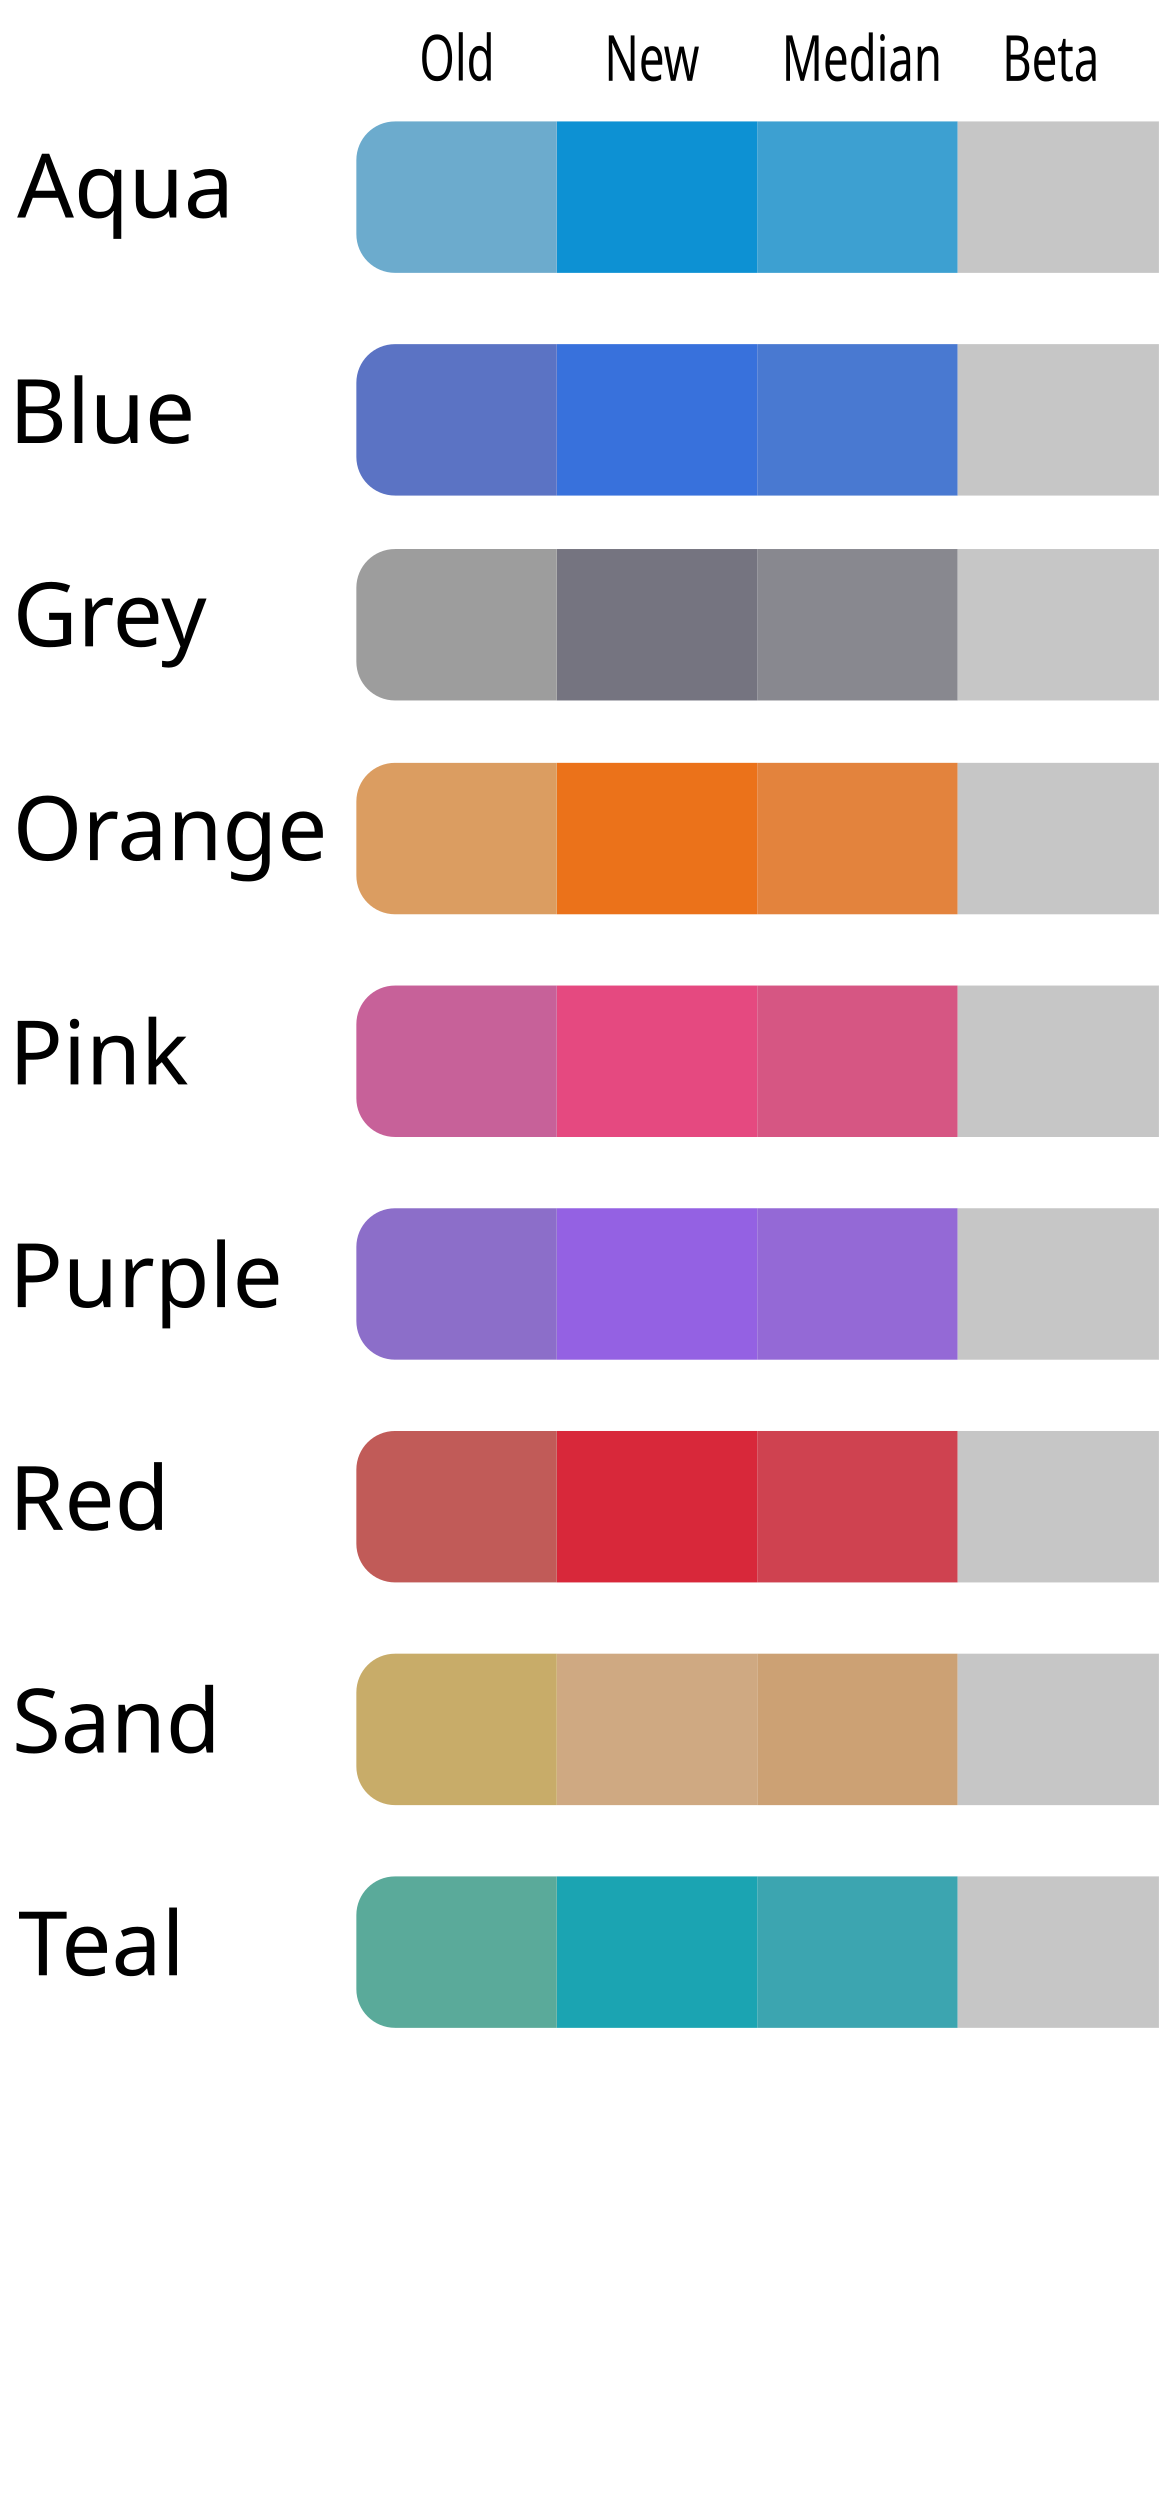
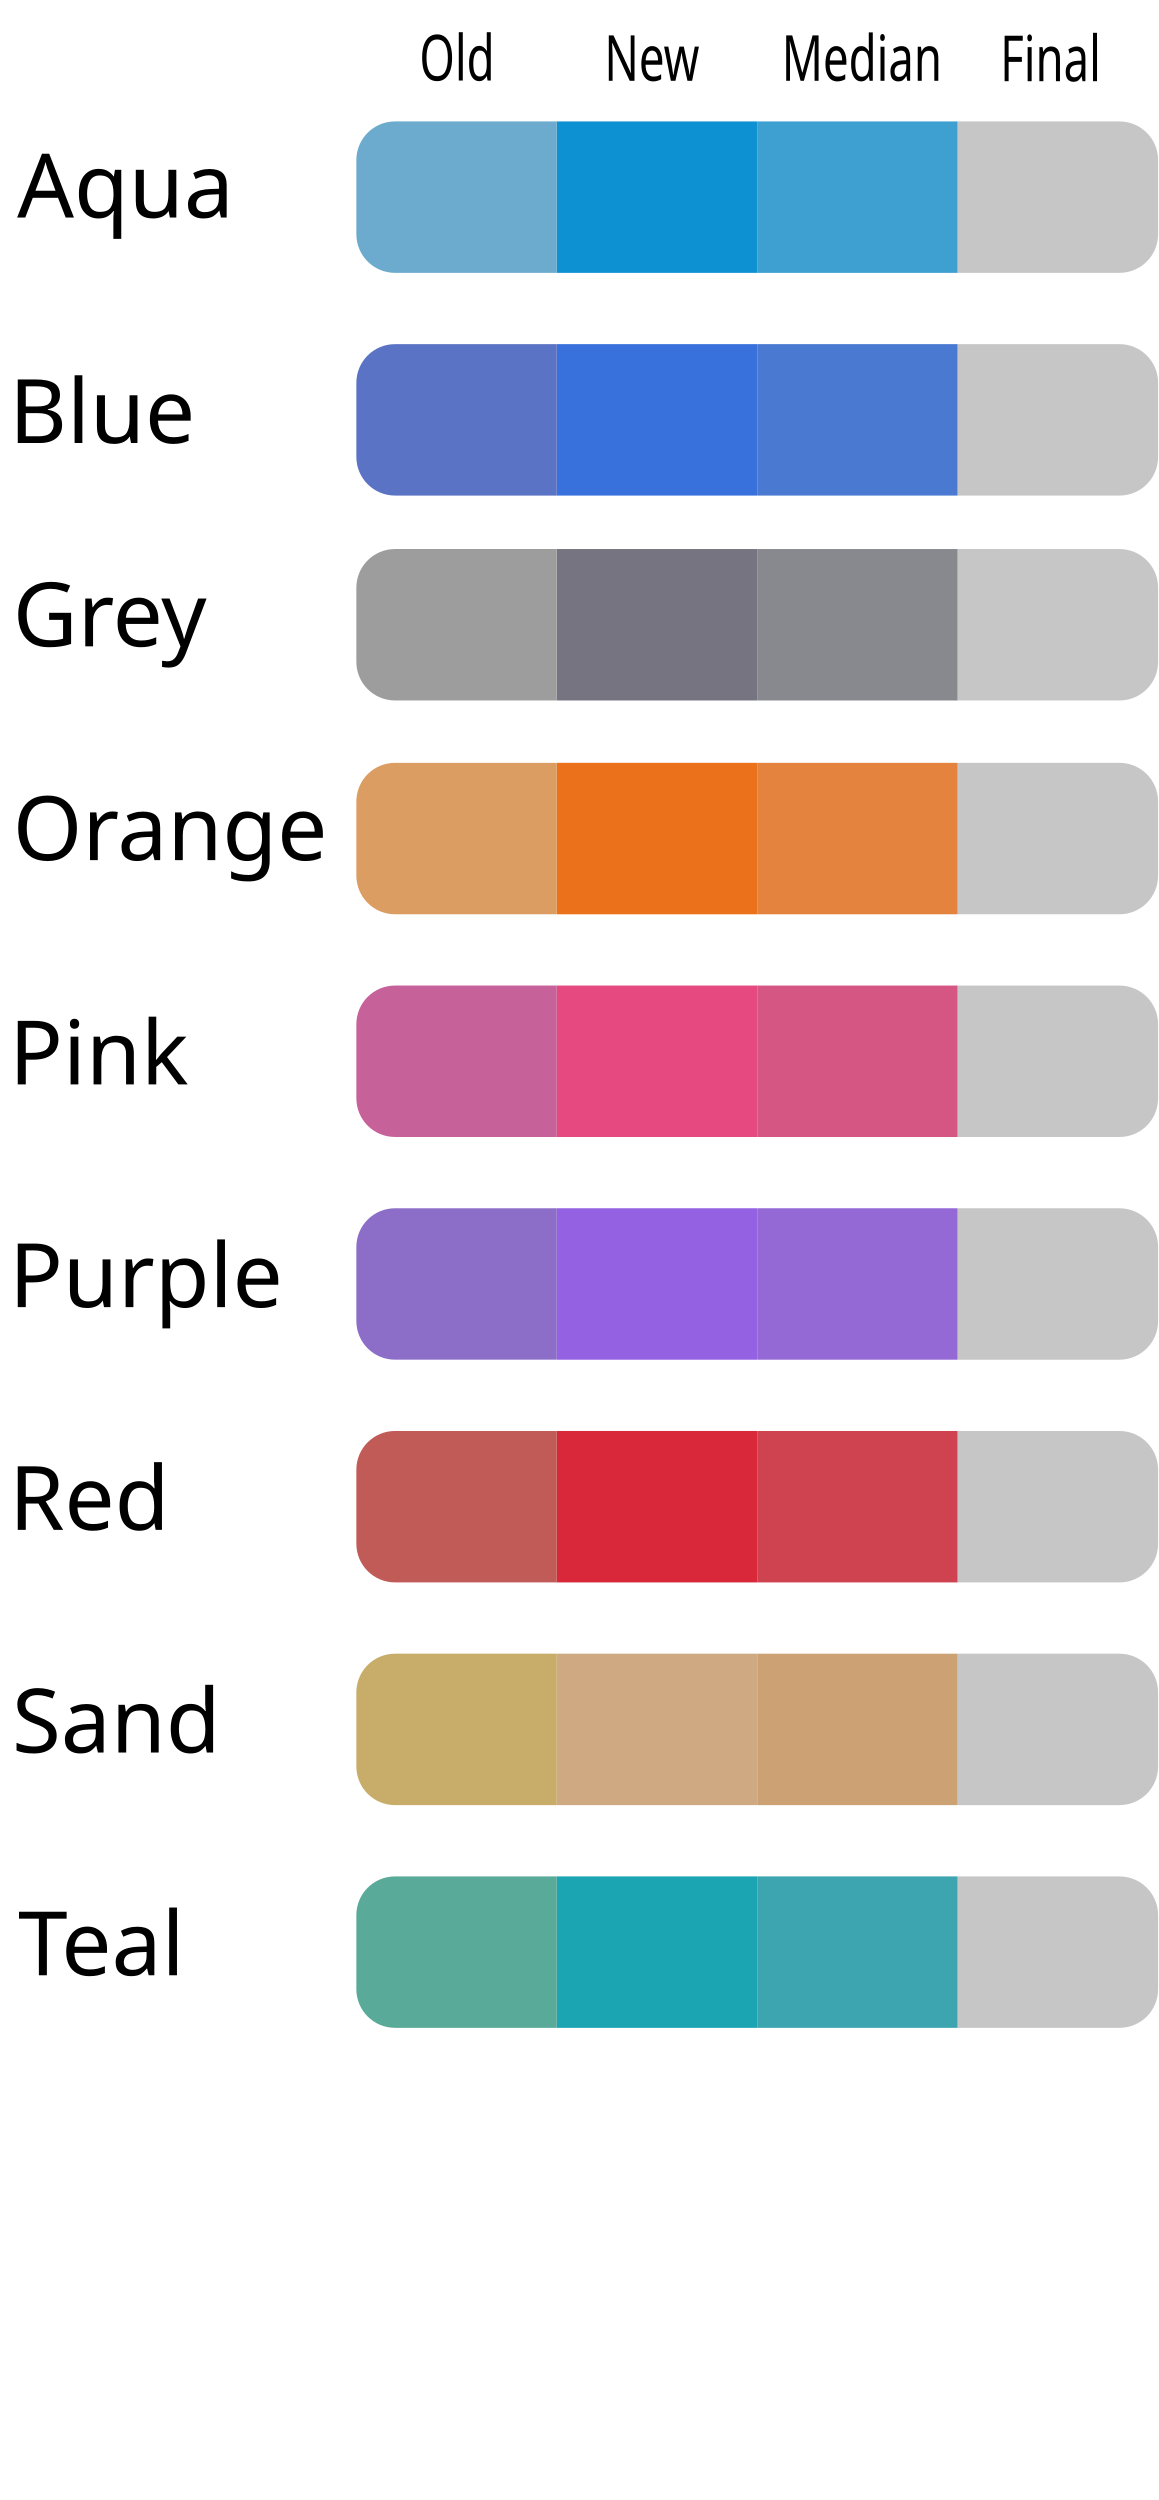
<svg xmlns="http://www.w3.org/2000/svg" width="520" height="1122.52" viewBox="0 0 137.583 297" version="1.1" id="svg8">
  <defs id="defs2" />
  <g id="layer1" transform="translate(0,8.392334e-6)">
    <g id="g1414">
      <g id="g1314">
        <rect style="opacity:1;fill:#3da0d1;fill-opacity:1;stroke:none;stroke-width:0.541;stroke-miterlimit:4;stroke-dasharray:none;stroke-opacity:1" id="rect834" width="23.812" height="17.992" x="89.958" y="14.425" rx="1.1814873e-16" />
        <rect style="opacity:1;fill:#0d91d3;fill-opacity:1;stroke:none;stroke-width:0.541;stroke-miterlimit:4;stroke-dasharray:none;stroke-opacity:1" id="rect834-3" width="23.812" height="17.992" x="66.146" y="14.425" rx="1.1814873e-16" />
        <path style="opacity:1;fill:#6cabcd;fill-opacity:1;stroke:none;stroke-width:2.038;stroke-miterlimit:4;stroke-dasharray:none;stroke-opacity:1" d="m 46.934,14.425 c -2.548,0 -4.6,2.052 -4.6,4.6 v 8.791 c 0,2.548 2.052,4.6 4.6,4.6 H 66.146 V 14.425 Z" id="rect830-5" />
        <rect style="opacity:1;fill:#4979d1;fill-opacity:1;stroke:none;stroke-width:0.541;stroke-miterlimit:4;stroke-dasharray:none;stroke-opacity:1" id="rect834-7" width="23.812" height="17.992" x="89.958" y="40.883" rx="1.1814873e-16" />
        <rect style="opacity:1;fill:#3871dc;fill-opacity:1;stroke:none;stroke-width:0.541;stroke-miterlimit:4;stroke-dasharray:none;stroke-opacity:1" id="rect834-3-0" width="23.812" height="17.992" x="66.146" y="40.883" rx="1.1814873e-16" />
        <path style="opacity:1;fill:#5b73c4;fill-opacity:1;stroke:none;stroke-width:2.038;stroke-miterlimit:4;stroke-dasharray:none;stroke-opacity:1" d="m 46.934,40.883 c -2.548,0 -4.6,2.052 -4.6,4.6 v 8.791 c 0,2.548 2.052,4.6 4.6,4.6 H 66.146 V 40.883 Z" id="rect830-5-9" />
        <rect style="opacity:1;fill:#88888f;fill-opacity:1;stroke:none;stroke-width:0.541;stroke-miterlimit:4;stroke-dasharray:none;stroke-opacity:1" id="rect834-2" width="23.812" height="17.992" x="89.958" y="65.225" rx="1.1814873e-16" />
        <rect style="opacity:1;fill:#757480;fill-opacity:1;stroke:none;stroke-width:0.541;stroke-miterlimit:4;stroke-dasharray:none;stroke-opacity:1" id="rect834-3-2" width="23.812" height="17.992" x="66.146" y="65.225" rx="1.1814873e-16" />
        <path style="opacity:1;fill:#9d9d9d;fill-opacity:1;stroke:none;stroke-width:2.038;stroke-miterlimit:4;stroke-dasharray:none;stroke-opacity:1" d="m 46.934,65.225 c -2.548,0 -4.6,2.052 -4.6,4.6 v 8.791 c 0,2.548 2.052,4.6 4.6,4.6 H 66.146 V 65.225 Z" id="rect830-5-8" />
        <rect style="opacity:1;fill:#e3833d;fill-opacity:1;stroke:none;stroke-width:0.541;stroke-miterlimit:4;stroke-dasharray:none;stroke-opacity:1" id="rect834-6" width="23.812" height="17.992" x="89.958" y="90.625" rx="1.1814873e-16" />
        <rect style="opacity:1;fill:#eb721a;fill-opacity:1;stroke:none;stroke-width:0.541;stroke-miterlimit:4;stroke-dasharray:none;stroke-opacity:1" id="rect834-3-1" width="23.812" height="17.992" x="66.146" y="90.625" rx="1.1814873e-16" />
        <path style="opacity:1;fill:#db9d61;fill-opacity:1;stroke:none;stroke-width:2.038;stroke-miterlimit:4;stroke-dasharray:none;stroke-opacity:1" d="m 46.934,90.625 c -2.548,0 -4.6,2.052 -4.6,4.6 v 8.791 c 0,2.548 2.052,4.6 4.6,4.6 H 66.146 V 90.625 Z" id="rect830-5-0" />
        <rect style="opacity:1;fill:#d65683;fill-opacity:1;stroke:none;stroke-width:0.541;stroke-miterlimit:4;stroke-dasharray:none;stroke-opacity:1" id="rect834-5" width="23.812" height="17.992" x="89.958" y="117.083" rx="1.1814873e-16" />
        <rect style="opacity:1;fill:#e54980;fill-opacity:1;stroke:none;stroke-width:0.541;stroke-miterlimit:4;stroke-dasharray:none;stroke-opacity:1" id="rect834-3-5" width="23.812" height="17.992" x="66.146" y="117.083" rx="1.1814873e-16" />
        <path style="opacity:1;fill:#c76199;fill-opacity:1;stroke:none;stroke-width:2.038;stroke-miterlimit:4;stroke-dasharray:none;stroke-opacity:1" d="m 46.934,117.083 c -2.548,0 -4.6,2.052 -4.6,4.6 v 8.791 c 0,2.548 2.052,4.6 4.6,4.6 h 19.212 v -17.992 z" id="rect830-5-47" />
        <rect style="opacity:1;fill:#9469d6;fill-opacity:1;stroke:none;stroke-width:0.541;stroke-miterlimit:4;stroke-dasharray:none;stroke-opacity:1" id="rect834-54" width="23.812" height="17.992" x="89.958" y="143.541" rx="1.1814873e-16" />
        <rect style="opacity:1;fill:#9461e3;fill-opacity:1;stroke:none;stroke-width:0.541;stroke-miterlimit:4;stroke-dasharray:none;stroke-opacity:1" id="rect834-3-7" width="23.812" height="17.992" x="66.146" y="143.541" rx="1.1814873e-16" />
        <path style="opacity:1;fill:#8c6ec9;fill-opacity:1;stroke:none;stroke-width:2.038;stroke-miterlimit:4;stroke-dasharray:none;stroke-opacity:1" d="m 46.934,143.541 c -2.548,0 -4.6,2.052 -4.6,4.6 v 8.791 c 0,2.548 2.052,4.6 4.6,4.6 h 19.212 v -17.992 z" id="rect830-5-44" />
        <rect style="opacity:1;fill:#cf4250;fill-opacity:1;stroke:none;stroke-width:0.541;stroke-miterlimit:4;stroke-dasharray:none;stroke-opacity:1" id="rect834-4" width="23.812" height="17.992" x="89.958" y="170" rx="1.1814873e-16" />
        <rect style="opacity:1;fill:#d8283a;fill-opacity:1;stroke:none;stroke-width:0.541;stroke-miterlimit:4;stroke-dasharray:none;stroke-opacity:1" id="rect834-3-3" width="23.812" height="17.992" x="66.146" y="170" rx="1.1814873e-16" />
        <path style="opacity:1;fill:#c15b58;fill-opacity:1;stroke:none;stroke-width:2.038;stroke-miterlimit:4;stroke-dasharray:none;stroke-opacity:1" d="m 46.934,170 c -2.548,0 -4.6,2.052 -4.6,4.6 v 8.791 c 0,2.548 2.052,4.6 4.6,4.6 h 19.212 v -17.992 z" id="rect830-5-1" />
        <rect style="opacity:1;fill:#cca174;fill-opacity:1;stroke:none;stroke-width:0.541;stroke-miterlimit:4;stroke-dasharray:none;stroke-opacity:1" id="rect834-64" width="23.812" height="17.992" x="89.958" y="196.458" rx="1.1814873e-16" />
        <rect style="opacity:1;fill:#cfa982;fill-opacity:1;stroke:none;stroke-width:0.541;stroke-miterlimit:4;stroke-dasharray:none;stroke-opacity:1" id="rect834-3-95" width="23.812" height="17.992" x="66.146" y="196.458" rx="1.1814873e-16" />
        <path style="opacity:1;fill:#c8ac69;fill-opacity:1;stroke:none;stroke-width:2.038;stroke-miterlimit:4;stroke-dasharray:none;stroke-opacity:1" d="m 46.934,196.458 c -2.548,0 -4.6,2.052 -4.6,4.6 v 8.791 c 0,2.548 2.052,4.6 4.6,4.6 h 19.212 v -17.992 z" id="rect830-5-04" />
        <rect style="opacity:1;fill:#3ca5b0;fill-opacity:1;stroke:none;stroke-width:0.541;stroke-miterlimit:4;stroke-dasharray:none;stroke-opacity:1" id="rect834-61" width="23.812" height="17.992" x="89.958" y="222.917" rx="1.1814873e-16" />
        <rect style="opacity:1;fill:#1ba4b2;fill-opacity:1;stroke:none;stroke-width:0.541;stroke-miterlimit:4;stroke-dasharray:none;stroke-opacity:1" id="rect834-3-06" width="23.812" height="17.992" x="66.146" y="222.917" rx="1.1814873e-16" />
        <path style="opacity:1;fill:#5aaa9a;fill-opacity:1;stroke:none;stroke-width:2.038;stroke-miterlimit:4;stroke-dasharray:none;stroke-opacity:1" d="m 46.934,222.917 c -2.548,0 -4.6,2.052 -4.6,4.6 v 8.791 c 0,2.548 2.052,4.6 4.6,4.6 h 19.212 v -17.992 z" id="rect830-5-15" />
        <text xml:space="preserve" style="font-style:normal;font-weight:normal;font-size:10.583px;line-height:1.25;font-family:sans-serif;letter-spacing:0px;word-spacing:0px;fill:#000000;fill-opacity:1;stroke:none;stroke-width:0.265" x="1.078" y="52.628" id="text984">
          <tspan id="tspan982" x="1.078" y="52.628" style="stroke-width:0.265">Blue</tspan>
        </text>
        <text xml:space="preserve" style="font-style:normal;font-weight:normal;font-size:10.583px;line-height:1.25;font-family:sans-serif;letter-spacing:0px;word-spacing:0px;fill:#000000;fill-opacity:1;stroke:none;stroke-width:0.265" x="2.034" y="25.845" id="text992">
          <tspan id="tspan990" x="2.034" y="25.845" style="stroke-width:0.265">Aqua</tspan>
          <tspan x="2.034" y="39.074" style="stroke-width:0.265" id="tspan994" />
        </text>
        <text xml:space="preserve" style="font-style:normal;font-weight:normal;font-size:10.583px;line-height:1.25;font-family:sans-serif;letter-spacing:0px;word-spacing:0px;fill:#000000;fill-opacity:1;stroke:none;stroke-width:0.265" x="1.522" y="76.784" id="text1010">
          <tspan x="1.522" y="76.784" style="stroke-width:0.265" id="tspan1012">Grey</tspan>
        </text>
        <text xml:space="preserve" style="font-style:normal;font-weight:normal;font-size:10.583px;line-height:1.25;font-family:sans-serif;letter-spacing:0px;word-spacing:0px;fill:#000000;fill-opacity:1;stroke:none;stroke-width:0.265" x="1.522" y="102.184" id="text1022">
          <tspan id="tspan1020" x="1.522" y="102.184" style="stroke-width:0.265">Orange</tspan>
        </text>
        <text xml:space="preserve" style="font-style:normal;font-weight:normal;font-size:10.583px;line-height:1.25;font-family:sans-serif;letter-spacing:0px;word-spacing:0px;fill:#000000;fill-opacity:1;stroke:none;stroke-width:0.265" x="1.078" y="128.829" id="text1026">
          <tspan id="tspan1024" x="1.078" y="128.829" style="stroke-width:0.265">Pink</tspan>
        </text>
        <text xml:space="preserve" style="font-style:normal;font-weight:normal;font-size:10.583px;line-height:1.25;font-family:sans-serif;letter-spacing:0px;word-spacing:0px;fill:#000000;fill-opacity:1;stroke:none;stroke-width:0.265" x="1.078" y="155.287" id="text1030">
          <tspan id="tspan1028" x="1.078" y="155.287" style="stroke-width:0.265">Purple</tspan>
        </text>
        <text xml:space="preserve" style="font-style:normal;font-weight:normal;font-size:10.583px;line-height:1.25;font-family:sans-serif;letter-spacing:0px;word-spacing:0px;fill:#000000;fill-opacity:1;stroke:none;stroke-width:0.265" x="1.078" y="181.746" id="text1034">
          <tspan id="tspan1032" x="1.078" y="181.746" style="stroke-width:0.265">Red</tspan>
        </text>
        <text xml:space="preserve" style="font-style:normal;font-weight:normal;font-size:10.583px;line-height:1.25;font-family:sans-serif;letter-spacing:0px;word-spacing:0px;fill:#000000;fill-opacity:1;stroke:none;stroke-width:0.265" x="1.419" y="208.204" id="text1038">
          <tspan id="tspan1036" x="1.419" y="208.204" style="stroke-width:0.265">Sand</tspan>
        </text>
        <text xml:space="preserve" style="font-style:normal;font-weight:normal;font-size:10.583px;line-height:1.25;font-family:sans-serif;letter-spacing:0px;word-spacing:0px;fill:#000000;fill-opacity:1;stroke:none;stroke-width:0.265" x="2.148" y="234.661" id="text1042">
          <tspan id="tspan1040" x="2.148" y="234.661" style="stroke-width:0.265">Teal</tspan>
        </text>
-         <path style="opacity:1;fill:#aaaaaa;fill-opacity:0.667;stroke:none;stroke-width:2.038;stroke-miterlimit:4;stroke-dasharray:none;stroke-opacity:1" d="m 137.583,14.425 v 17.992 h 19.212 c 2.548,0 4.6,-2.052 4.6,-4.6 v -8.791 c 0,-2.548 -2.052,-4.6 -4.6,-4.6 z" id="rect830-9" />
-         <rect style="opacity:1;fill:#aaaaaa;fill-opacity:0.667;stroke:none;stroke-width:0.541;stroke-miterlimit:4;stroke-dasharray:none;stroke-opacity:1" id="rect834-1" width="23.812" height="17.992" x="113.771" y="14.425" rx="1.1814873e-16" />
-         <path style="opacity:1;fill:#aaaaaa;fill-opacity:0.667;stroke:none;stroke-width:2.038;stroke-miterlimit:4;stroke-dasharray:none;stroke-opacity:1" d="m 137.583,40.883 v 17.992 h 19.212 c 2.548,0 4.6,-2.052 4.6,-4.6 v -8.791 c 0,-2.548 -2.052,-4.6 -4.6,-4.6 z" id="rect830-2-2" />
-         <rect style="opacity:1;fill:#aaaaaa;fill-opacity:0.667;stroke:none;stroke-width:0.541;stroke-miterlimit:4;stroke-dasharray:none;stroke-opacity:1" id="rect834-7-7" width="23.812" height="17.992" x="113.771" y="40.883" rx="1.1814873e-16" />
-         <path style="opacity:1;fill:#aaaaaa;fill-opacity:0.667;stroke:none;stroke-width:2.038;stroke-miterlimit:4;stroke-dasharray:none;stroke-opacity:1" d="m 137.583,65.225 v 17.992 h 19.212 c 2.548,0 4.6,-2.052 4.6,-4.6 v -8.791 c 0,-2.548 -2.052,-4.6 -4.6,-4.6 z" id="rect830-59-0" />
-         <rect style="opacity:1;fill:#aaaaaa;fill-opacity:0.667;stroke:none;stroke-width:0.541;stroke-miterlimit:4;stroke-dasharray:none;stroke-opacity:1" id="rect834-2-9" width="23.812" height="17.992" x="113.771" y="65.225" rx="1.1814873e-16" />
-         <path style="opacity:1;fill:#aaaaaa;fill-opacity:0.667;stroke:none;stroke-width:2.038;stroke-miterlimit:4;stroke-dasharray:none;stroke-opacity:1" d="M 137.583,90.625 V 108.616 h 19.212 c 2.548,0 4.6,-2.052 4.6,-4.6 v -8.791 c 0,-2.548 -2.052,-4.6 -4.6,-4.6 z" id="rect830-3-3" />
-         <rect style="opacity:1;fill:#aaaaaa;fill-opacity:0.667;stroke:none;stroke-width:0.541;stroke-miterlimit:4;stroke-dasharray:none;stroke-opacity:1" id="rect834-6-6" width="23.812" height="17.992" x="113.771" y="90.625" rx="1.1814873e-16" />
-         <path style="opacity:1;fill:#aaaaaa;fill-opacity:0.667;stroke:none;stroke-width:2.038;stroke-miterlimit:4;stroke-dasharray:none;stroke-opacity:1" d="m 137.583,117.083 v 17.992 h 19.212 c 2.548,0 4.6,-2.052 4.6,-4.6 v -8.791 c 0,-2.548 -2.052,-4.6 -4.6,-4.6 z" id="rect830-1-0" />
-         <rect style="opacity:1;fill:#aaaaaa;fill-opacity:0.667;stroke:none;stroke-width:0.541;stroke-miterlimit:4;stroke-dasharray:none;stroke-opacity:1" id="rect834-5-6" width="23.812" height="17.992" x="113.771" y="117.083" rx="1.1814873e-16" />
-         <path style="opacity:1;fill:#aaaaaa;fill-opacity:0.667;stroke:none;stroke-width:2.038;stroke-miterlimit:4;stroke-dasharray:none;stroke-opacity:1" d="m 137.583,143.541 v 17.992 h 19.212 c 2.548,0 4.6,-2.052 4.6,-4.6 v -8.791 c 0,-2.548 -2.052,-4.6 -4.6,-4.6 z" id="rect830-52-2" />
-         <rect style="opacity:1;fill:#aaaaaa;fill-opacity:0.667;stroke:none;stroke-width:0.541;stroke-miterlimit:4;stroke-dasharray:none;stroke-opacity:1" id="rect834-54-6" width="23.812" height="17.992" x="113.771" y="143.541" rx="1.1814873e-16" />
-         <path style="opacity:1;fill:#aaaaaa;fill-opacity:0.667;stroke:none;stroke-width:2.038;stroke-miterlimit:4;stroke-dasharray:none;stroke-opacity:1" d="m 137.583,170 v 17.992 h 19.212 c 2.548,0 4.6,-2.052 4.6,-4.6 v -8.791 c 0,-2.548 -2.052,-4.6 -4.6,-4.6 z" id="rect830-8-1" />
-         <rect style="opacity:1;fill:#aaaaaa;fill-opacity:0.667;stroke:none;stroke-width:0.541;stroke-miterlimit:4;stroke-dasharray:none;stroke-opacity:1" id="rect834-4-8" width="23.812" height="17.992" x="113.771" y="170" rx="1.1814873e-16" />
-         <path style="opacity:1;fill:#aaaaaa;fill-opacity:0.667;stroke:none;stroke-width:2.038;stroke-miterlimit:4;stroke-dasharray:none;stroke-opacity:1" d="m 137.583,196.458 v 17.992 h 19.212 c 2.548,0 4.6,-2.052 4.6,-4.6 v -8.791 c 0,-2.548 -2.052,-4.6 -4.6,-4.6 z" id="rect830-26-7" />
-         <rect style="opacity:1;fill:#aaaaaa;fill-opacity:0.667;stroke:none;stroke-width:0.541;stroke-miterlimit:4;stroke-dasharray:none;stroke-opacity:1" id="rect834-64-9" width="23.812" height="17.992" x="113.771" y="196.458" rx="1.1814873e-16" />
-         <path style="opacity:1;fill:#aaaaaa;fill-opacity:0.667;stroke:none;stroke-width:2.038;stroke-miterlimit:4;stroke-dasharray:none;stroke-opacity:1" d="m 137.583,222.917 v 17.992 h 19.212 c 2.548,0 4.6,-2.052 4.6,-4.6 v -8.791 c 0,-2.548 -2.052,-4.6 -4.6,-4.6 z" id="rect830-22-2" />
-         <rect style="opacity:1;fill:#aaaaaa;fill-opacity:0.667;stroke:none;stroke-width:0.541;stroke-miterlimit:4;stroke-dasharray:none;stroke-opacity:1" id="rect834-61-0" width="23.812" height="17.992" x="113.771" y="222.916" rx="1.1814873e-16" />
+         <path style="opacity:1;fill:#aaaaaa;fill-opacity:0.667;stroke:none;stroke-width:2.038;stroke-miterlimit:4;stroke-dasharray:none;stroke-opacity:1" d="m 113.771,14.425 v 17.992 h 19.212 c 2.548,0 4.6,-2.052 4.6,-4.6 v -8.791 c 0,-2.548 -2.052,-4.6 -4.6,-4.6 z" id="rect830-9" />
+         <path style="opacity:1;fill:#aaaaaa;fill-opacity:0.667;stroke:none;stroke-width:2.038;stroke-miterlimit:4;stroke-dasharray:none;stroke-opacity:1" d="m 113.771,40.883 v 17.992 h 19.212 c 2.548,0 4.6,-2.052 4.6,-4.6 v -8.791 c 0,-2.548 -2.052,-4.6 -4.6,-4.6 z" id="rect830-2-2" />
+         <path style="opacity:1;fill:#aaaaaa;fill-opacity:0.667;stroke:none;stroke-width:2.038;stroke-miterlimit:4;stroke-dasharray:none;stroke-opacity:1" d="m 113.771,65.225 v 17.992 h 19.212 c 2.548,0 4.6,-2.052 4.6,-4.6 v -8.791 c 0,-2.548 -2.052,-4.6 -4.6,-4.6 z" id="rect830-59-0" />
+         <path style="opacity:1;fill:#aaaaaa;fill-opacity:0.667;stroke:none;stroke-width:2.038;stroke-miterlimit:4;stroke-dasharray:none;stroke-opacity:1" d="M 113.771,90.625 V 108.616 h 19.212 c 2.548,0 4.6,-2.052 4.6,-4.6 v -8.791 c 0,-2.548 -2.052,-4.6 -4.6,-4.6 z" id="rect830-3-3" />
+         <path style="opacity:1;fill:#aaaaaa;fill-opacity:0.667;stroke:none;stroke-width:2.038;stroke-miterlimit:4;stroke-dasharray:none;stroke-opacity:1" d="m 113.771,117.083 v 17.992 h 19.212 c 2.548,0 4.6,-2.052 4.6,-4.6 v -8.791 c 0,-2.548 -2.052,-4.6 -4.6,-4.6 z" id="rect830-1-0" />
+         <path style="opacity:1;fill:#aaaaaa;fill-opacity:0.667;stroke:none;stroke-width:2.038;stroke-miterlimit:4;stroke-dasharray:none;stroke-opacity:1" d="m 113.771,143.541 v 17.992 h 19.212 c 2.548,0 4.6,-2.052 4.6,-4.6 v -8.791 c 0,-2.548 -2.052,-4.6 -4.6,-4.6 z" id="rect830-52-2" />
+         <path style="opacity:1;fill:#aaaaaa;fill-opacity:0.667;stroke:none;stroke-width:2.038;stroke-miterlimit:4;stroke-dasharray:none;stroke-opacity:1" d="m 113.771,170 v 17.992 h 19.212 c 2.548,0 4.6,-2.052 4.6,-4.6 v -8.791 c 0,-2.548 -2.052,-4.6 -4.6,-4.6 z" id="rect830-8-1" />
+         <path style="opacity:1;fill:#aaaaaa;fill-opacity:0.667;stroke:none;stroke-width:2.038;stroke-miterlimit:4;stroke-dasharray:none;stroke-opacity:1" d="m 113.771,196.458 v 17.992 h 19.212 c 2.548,0 4.6,-2.052 4.6,-4.6 v -8.791 c 0,-2.548 -2.052,-4.6 -4.6,-4.6 z" id="rect830-26-7" />
+         <path style="opacity:1;fill:#aaaaaa;fill-opacity:0.667;stroke:none;stroke-width:2.038;stroke-miterlimit:4;stroke-dasharray:none;stroke-opacity:1" d="m 113.771,222.917 v 17.992 h 19.212 c 2.548,0 4.6,-2.052 4.6,-4.6 v -8.791 c 0,-2.548 -2.052,-4.6 -4.6,-4.6 z" id="rect830-22-2" />
      </g>
      <g id="g1324">
        <text xml:space="preserve" style="font-style:normal;font-variant:normal;font-weight:normal;font-stretch:normal;font-size:6.386px;line-height:125%;font-family:Ubuntu;-inkscape-font-specification:Ubuntu;letter-spacing:0px;word-spacing:0px;fill:#000000;fill-opacity:1;stroke:none;stroke-width:0.16px;stroke-linecap:butt;stroke-linejoin:miter;stroke-opacity:1" x="84.882" y="8.115" id="text914" transform="scale(0.8458326,1.182267)">
          <tspan id="tspan912" x="84.882" y="8.115" style="stroke-width:0.16px">New</tspan>
        </text>
        <text xml:space="preserve" style="font-style:normal;font-variant:normal;font-weight:normal;font-stretch:normal;font-size:6.386px;line-height:125%;font-family:Ubuntu;-inkscape-font-specification:Ubuntu;letter-spacing:0px;word-spacing:0px;fill:#000000;fill-opacity:1;stroke:none;stroke-width:0.16px;stroke-linecap:butt;stroke-linejoin:miter;stroke-opacity:1" x="58.904" y="8.096" id="text914-3" transform="scale(0.8458326,1.182267)">
          <tspan id="tspan912-6" x="58.904" y="8.096" style="stroke-width:0.16px">Old</tspan>
        </text>
-         <text xml:space="preserve" style="font-style:normal;font-variant:normal;font-weight:normal;font-stretch:normal;font-size:6.386px;line-height:125%;font-family:Ubuntu;-inkscape-font-specification:Ubuntu;letter-spacing:0px;word-spacing:0px;fill:#000000;fill-opacity:1;stroke:none;stroke-width:0.16px;stroke-linecap:butt;stroke-linejoin:miter;stroke-opacity:1" x="140.756" y="8.122" id="text914-7" transform="scale(0.8458326,1.182267)">
-           <tspan id="tspan912-5" x="140.756" y="8.122" style="stroke-width:0.16px">Beta</tspan>
-         </text>
        <text xml:space="preserve" style="font-style:normal;font-variant:normal;font-weight:normal;font-stretch:normal;font-size:6.386px;line-height:125%;font-family:Ubuntu;-inkscape-font-specification:Ubuntu;letter-spacing:0px;word-spacing:0px;fill:#000000;fill-opacity:1;stroke:none;stroke-width:0.16px;stroke-linecap:butt;stroke-linejoin:miter;stroke-opacity:1" x="109.802" y="8.115" id="text914-35" transform="scale(0.8458326,1.182267)">
          <tspan id="tspan912-62" x="109.802" y="8.115" style="stroke-width:0.16px">Median</tspan>
        </text>
-         <text xml:space="preserve" style="font-style:normal;font-variant:normal;font-weight:normal;font-stretch:normal;font-size:6.386px;line-height:125%;font-family:Ubuntu;-inkscape-font-specification:Ubuntu;letter-spacing:0px;word-spacing:0px;fill:#000000;fill-opacity:1;stroke:none;stroke-width:0.16px;stroke-linecap:butt;stroke-linejoin:miter;stroke-opacity:1" x="169.255" y="8.157" id="text914-7-2" transform="scale(0.8458326,1.182267)">
-           <tspan id="tspan912-5-3" x="169.255" y="8.157" style="stroke-width:0.16px">Final</tspan>
+         <text xml:space="preserve" style="font-style:normal;font-variant:normal;font-weight:normal;font-stretch:normal;font-size:6.386px;line-height:125%;font-family:Ubuntu;-inkscape-font-specification:Ubuntu;letter-spacing:0px;word-spacing:0px;fill:#000000;fill-opacity:1;stroke:none;stroke-width:0.16px;stroke-linecap:butt;stroke-linejoin:miter;stroke-opacity:1" x="140.476" y="8.157" id="text914-7-2" transform="scale(0.8458326,1.182267)">
+           <tspan id="tspan912-5-3" x="140.476" y="8.157" style="stroke-width:0.16px">Final</tspan>
        </text>
      </g>
    </g>
  </g>
</svg>
